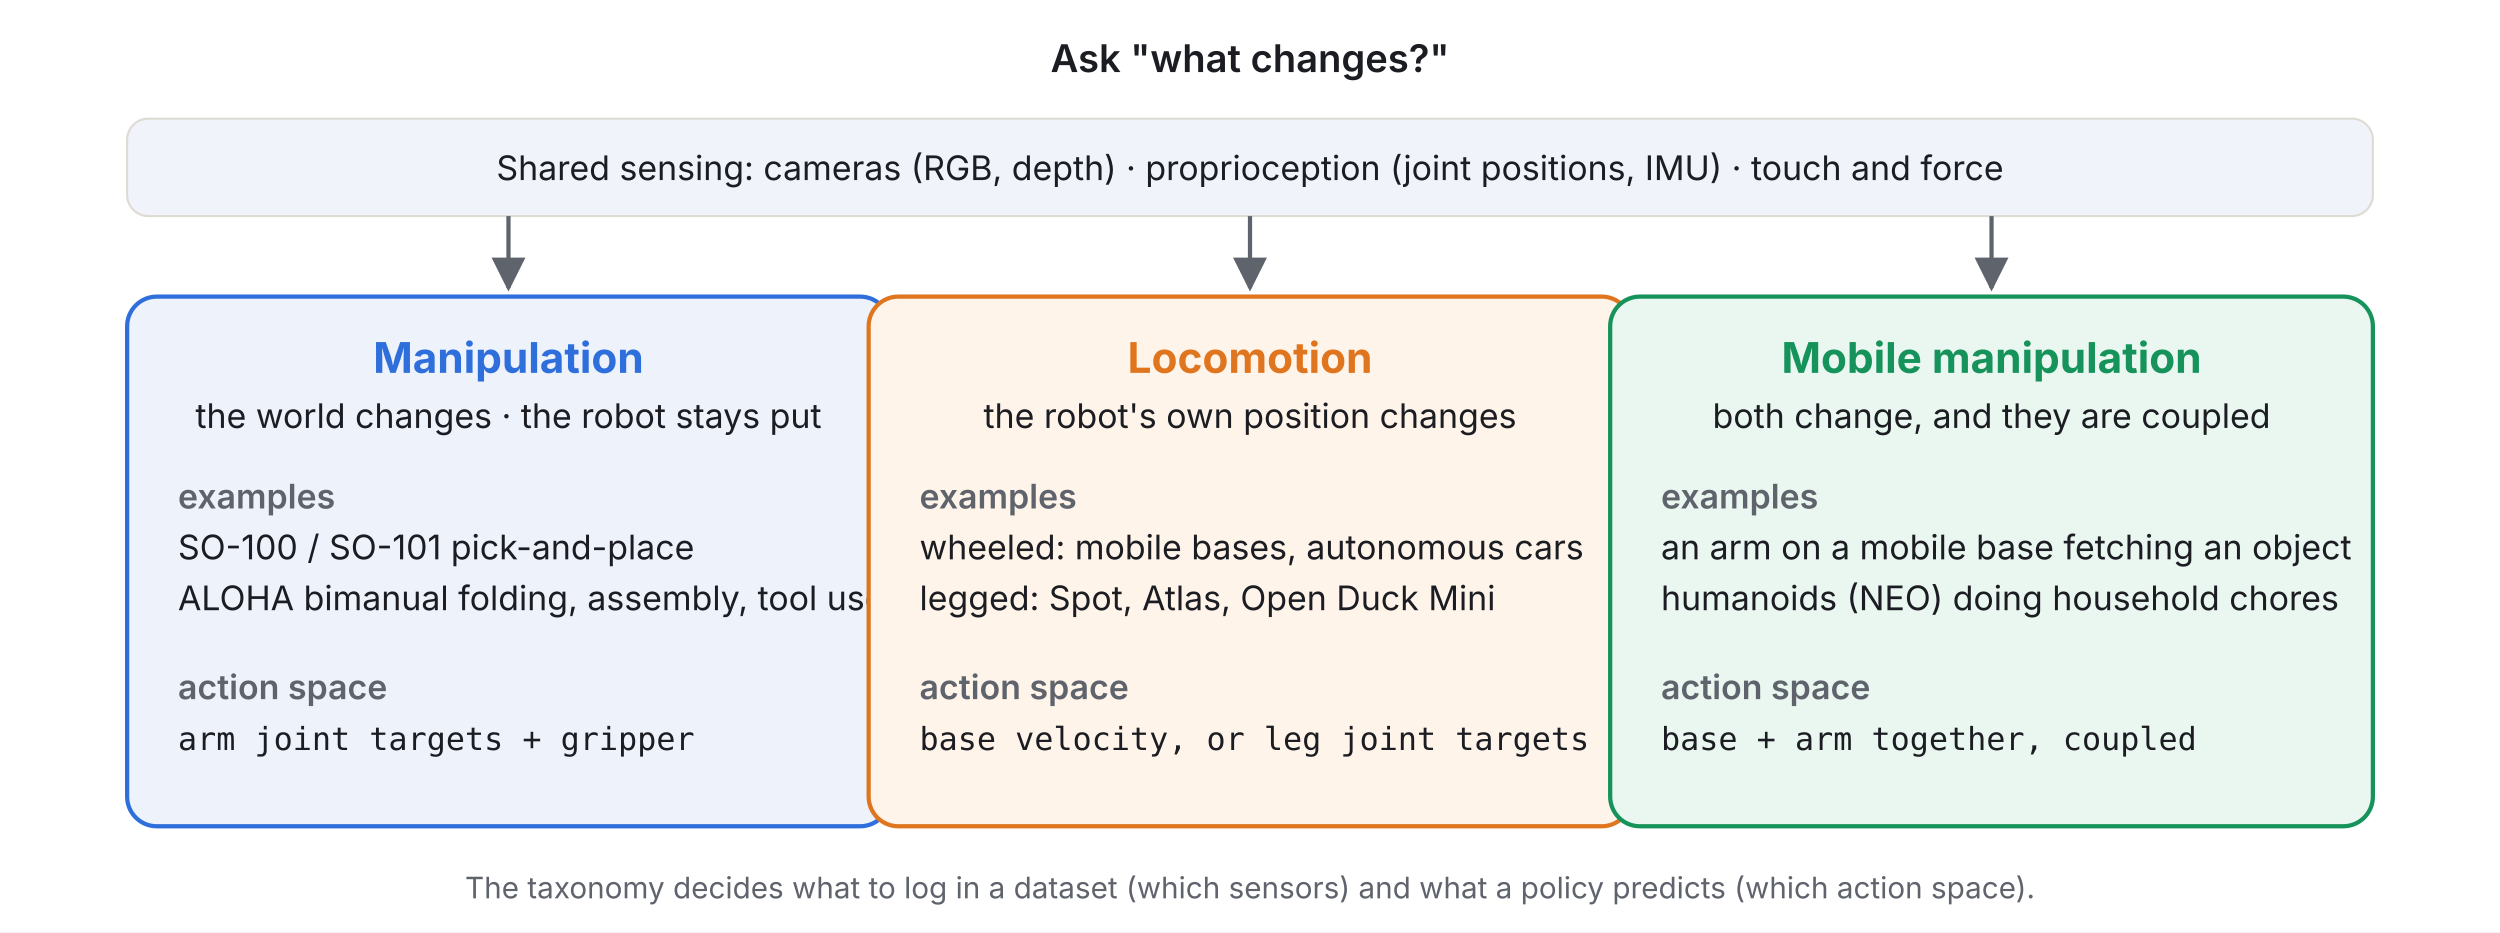
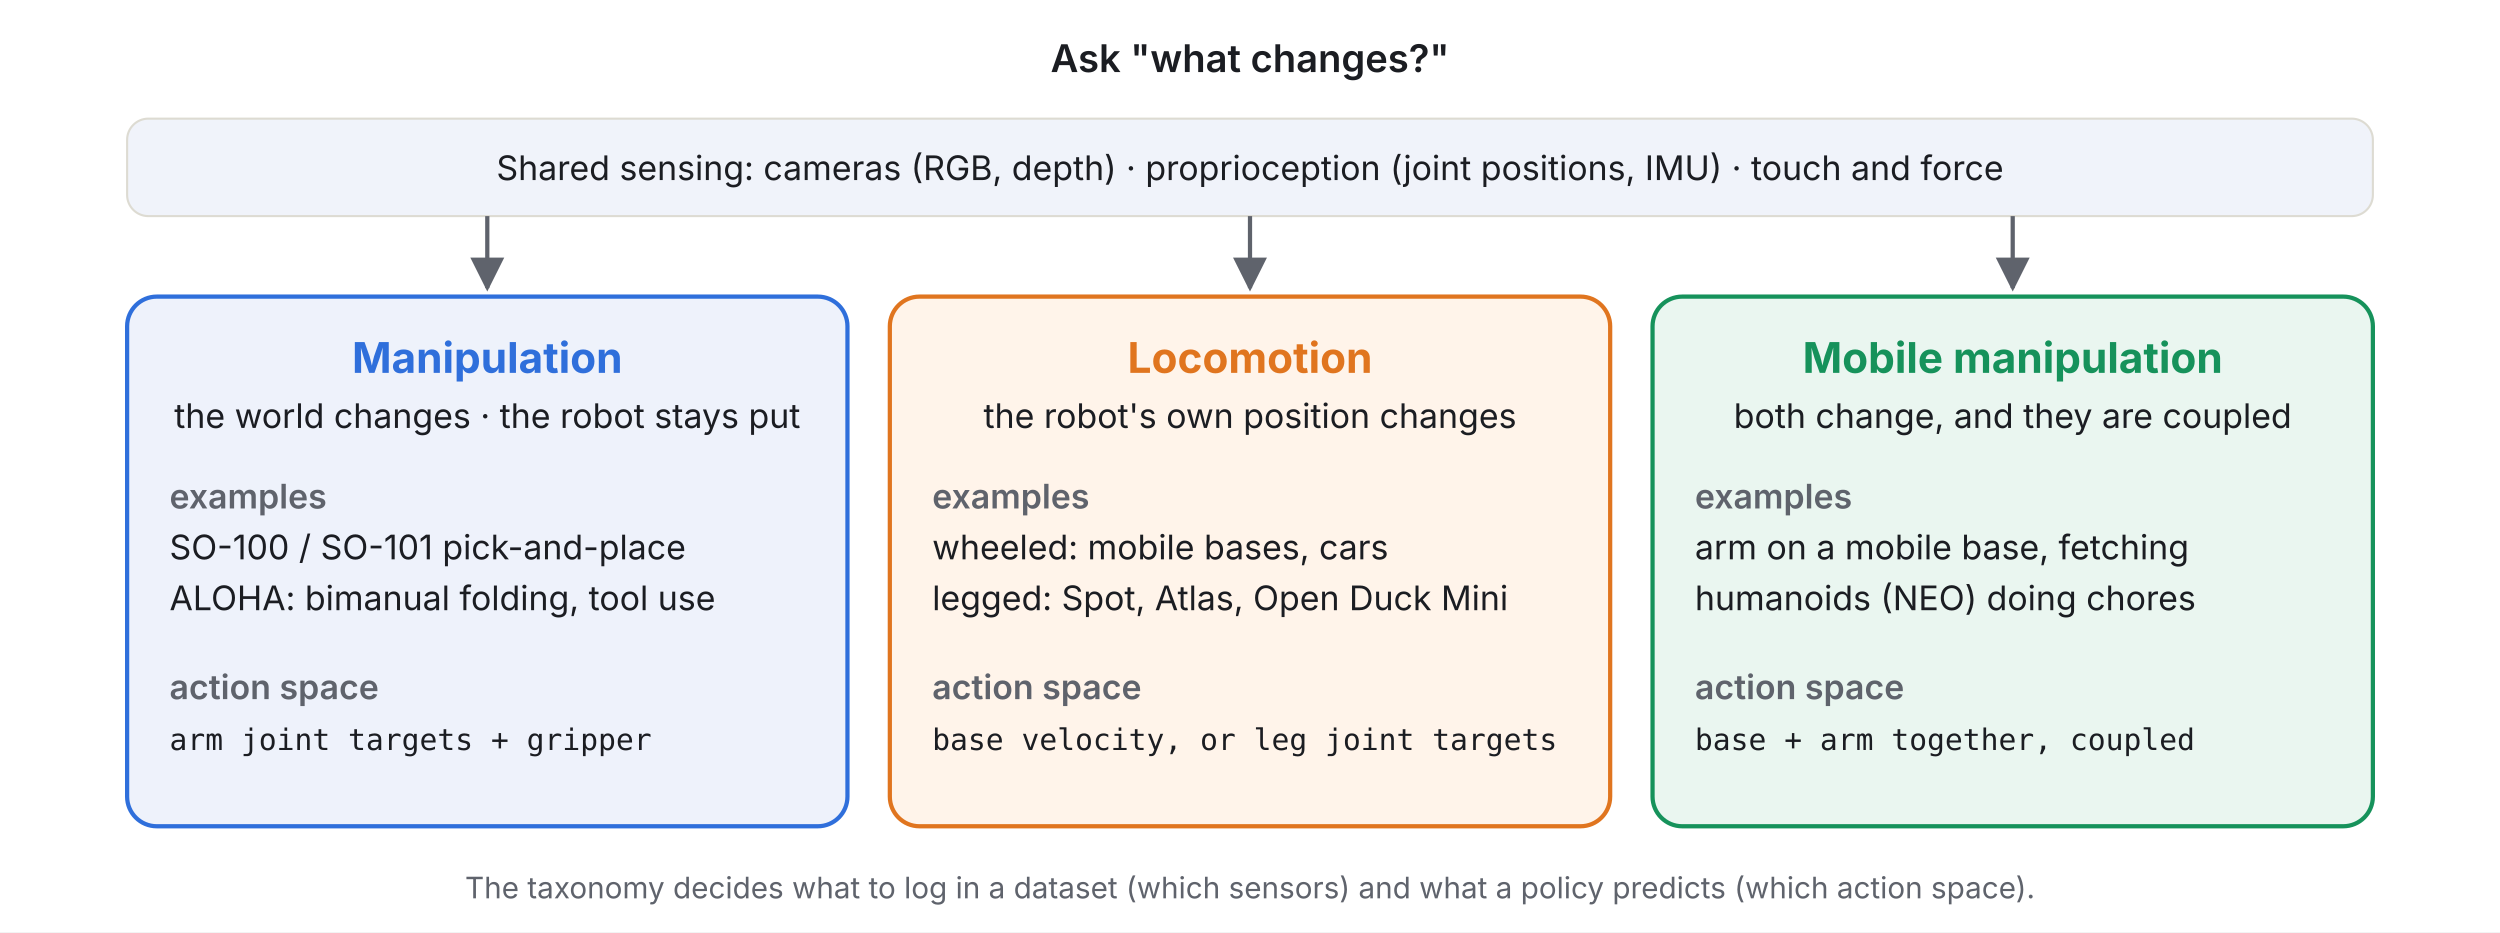
<svg xmlns="http://www.w3.org/2000/svg" viewBox="0 0 1180 440" width="1180" height="440" font-family="-apple-system, BlinkMacSystemFont, 'Segoe UI', Inter, Roboto, Helvetica, Arial, sans-serif" font-size="16">
  <defs>
    <marker id="ah" viewBox="0 0 10 10" refX="9" refY="5" markerWidth="8" markerHeight="8" orient="auto-start-reverse">
      <path d="M0,0 L10,5 L0,10 z" fill="#5f636c" />
    </marker>
  </defs>
  <rect width="1180" height="440" fill="#ffffff" />
  <text x="590" y="34" text-anchor="middle" font-size="18" font-weight="600" fill="#1b1d22">Ask "what changes?"</text>
  <rect x="60" y="56" width="1060" height="46" rx="10" fill="#f0f3fa" stroke="#dddbd2" />
  <text x="590" y="85" text-anchor="middle" fill="#1b1d22">Shared sensing: cameras (RGB, depth) · proprioception (joint positions, IMU) · touch and force</text>
-   <line x1="240" y1="102" x2="240" y2="136" stroke="#5f636c" stroke-width="2" marker-end="url(#ah)" />
+   <line x1="230" y1="102" x2="230" y2="136" stroke="#5f636c" stroke-width="2" marker-end="url(#ah)" />
  <line x1="590" y1="102" x2="590" y2="136" stroke="#5f636c" stroke-width="2" marker-end="url(#ah)" />
-   <line x1="940" y1="102" x2="940" y2="136" stroke="#5f636c" stroke-width="2" marker-end="url(#ah)" />
-   <rect x="60" y="140" width="360" height="250" rx="14" fill="#eef2fb" stroke="#2f6fdb" stroke-width="2" />
-   <text x="240" y="176" text-anchor="middle" font-size="20" font-weight="700" fill="#2f6fdb">Manipulation</text>
-   <text x="240" y="202" text-anchor="middle" fill="#1b1d22">the world changes · the robot stays put</text>
-   <text x="84" y="240" fill="#5f636c" font-weight="600">examples</text>
-   <text x="84" y="264" fill="#1b1d22">SO-100 / SO-101 pick-and-place</text>
-   <text x="84" y="288" fill="#1b1d22">ALOHA bimanual folding, assembly, tool use</text>
-   <text x="84" y="330" fill="#5f636c" font-weight="600">action space</text>
-   <text x="84" y="354" fill="#1b1d22" font-family="ui-monospace, Menlo, monospace" font-size="15">arm joint targets + gripper</text>
-   <rect x="410" y="140" width="360" height="250" rx="14" fill="#fff4ea" stroke="#e0751f" stroke-width="2" />
+   <line x1="950" y1="102" x2="950" y2="136" stroke="#5f636c" stroke-width="2" marker-end="url(#ah)" />
+   <rect x="60" y="140" width="340" height="250" rx="14" fill="#eef2fb" stroke="#2f6fdb" stroke-width="2" />
+   <text x="230" y="176" text-anchor="middle" font-size="20" font-weight="700" fill="#2f6fdb">Manipulation</text>
+   <text x="230" y="202" text-anchor="middle" fill="#1b1d22">the world changes · the robot stays put</text>
+   <text x="80" y="240" fill="#5f636c" font-weight="600">examples</text>
+   <text x="80" y="264" fill="#1b1d22">SO-100 / SO-101 pick-and-place</text>
+   <text x="80" y="288" fill="#1b1d22">ALOHA: bimanual folding, tool use</text>
+   <text x="80" y="330" fill="#5f636c" font-weight="600">action space</text>
+   <text x="80" y="354" fill="#1b1d22" font-family="ui-monospace, Menlo, monospace" font-size="14">arm joint targets + gripper</text>
+   <rect x="420" y="140" width="340" height="250" rx="14" fill="#fff4ea" stroke="#e0751f" stroke-width="2" />
  <text x="590" y="176" text-anchor="middle" font-size="20" font-weight="700" fill="#e0751f">Locomotion</text>
  <text x="590" y="202" text-anchor="middle" fill="#1b1d22">the robot's own position changes</text>
-   <text x="434" y="240" fill="#5f636c" font-weight="600">examples</text>
-   <text x="434" y="264" fill="#1b1d22">wheeled: mobile bases, autonomous cars</text>
-   <text x="434" y="288" fill="#1b1d22">legged: Spot, Atlas, Open Duck Mini</text>
-   <text x="434" y="330" fill="#5f636c" font-weight="600">action space</text>
-   <text x="434" y="354" fill="#1b1d22" font-family="ui-monospace, Menlo, monospace" font-size="15">base velocity, or leg joint targets</text>
-   <rect x="760" y="140" width="360" height="250" rx="14" fill="#eaf6f0" stroke="#16925b" stroke-width="2" />
-   <text x="940" y="176" text-anchor="middle" font-size="20" font-weight="700" fill="#16925b">Mobile manipulation</text>
-   <text x="940" y="202" text-anchor="middle" fill="#1b1d22">both change, and they are coupled</text>
-   <text x="784" y="240" fill="#5f636c" font-weight="600">examples</text>
-   <text x="784" y="264" fill="#1b1d22">an arm on a mobile base fetching an object</text>
-   <text x="784" y="288" fill="#1b1d22">humanoids (NEO) doing household chores</text>
-   <text x="784" y="330" fill="#5f636c" font-weight="600">action space</text>
-   <text x="784" y="354" fill="#1b1d22" font-family="ui-monospace, Menlo, monospace" font-size="15">base + arm together, coupled</text>
+   <text x="440" y="240" fill="#5f636c" font-weight="600">examples</text>
+   <text x="440" y="264" fill="#1b1d22">wheeled: mobile bases, cars</text>
+   <text x="440" y="288" fill="#1b1d22">legged: Spot, Atlas, Open Duck Mini</text>
+   <text x="440" y="330" fill="#5f636c" font-weight="600">action space</text>
+   <text x="440" y="354" fill="#1b1d22" font-family="ui-monospace, Menlo, monospace" font-size="14">base velocity, or leg joint targets</text>
+   <rect x="780" y="140" width="340" height="250" rx="14" fill="#eaf6f0" stroke="#16925b" stroke-width="2" />
+   <text x="950" y="176" text-anchor="middle" font-size="20" font-weight="700" fill="#16925b">Mobile manipulation</text>
+   <text x="950" y="202" text-anchor="middle" fill="#1b1d22">both change, and they are coupled</text>
+   <text x="800" y="240" fill="#5f636c" font-weight="600">examples</text>
+   <text x="800" y="264" fill="#1b1d22">arm on a mobile base, fetching</text>
+   <text x="800" y="288" fill="#1b1d22">humanoids (NEO) doing chores</text>
+   <text x="800" y="330" fill="#5f636c" font-weight="600">action space</text>
+   <text x="800" y="354" fill="#1b1d22" font-family="ui-monospace, Menlo, monospace" font-size="14">base + arm together, coupled</text>
  <text x="590" y="424" text-anchor="middle" font-size="14" fill="#5f636c">The taxonomy decides what to log in a dataset (which sensors) and what a policy predicts (which action space).</text>
</svg>
